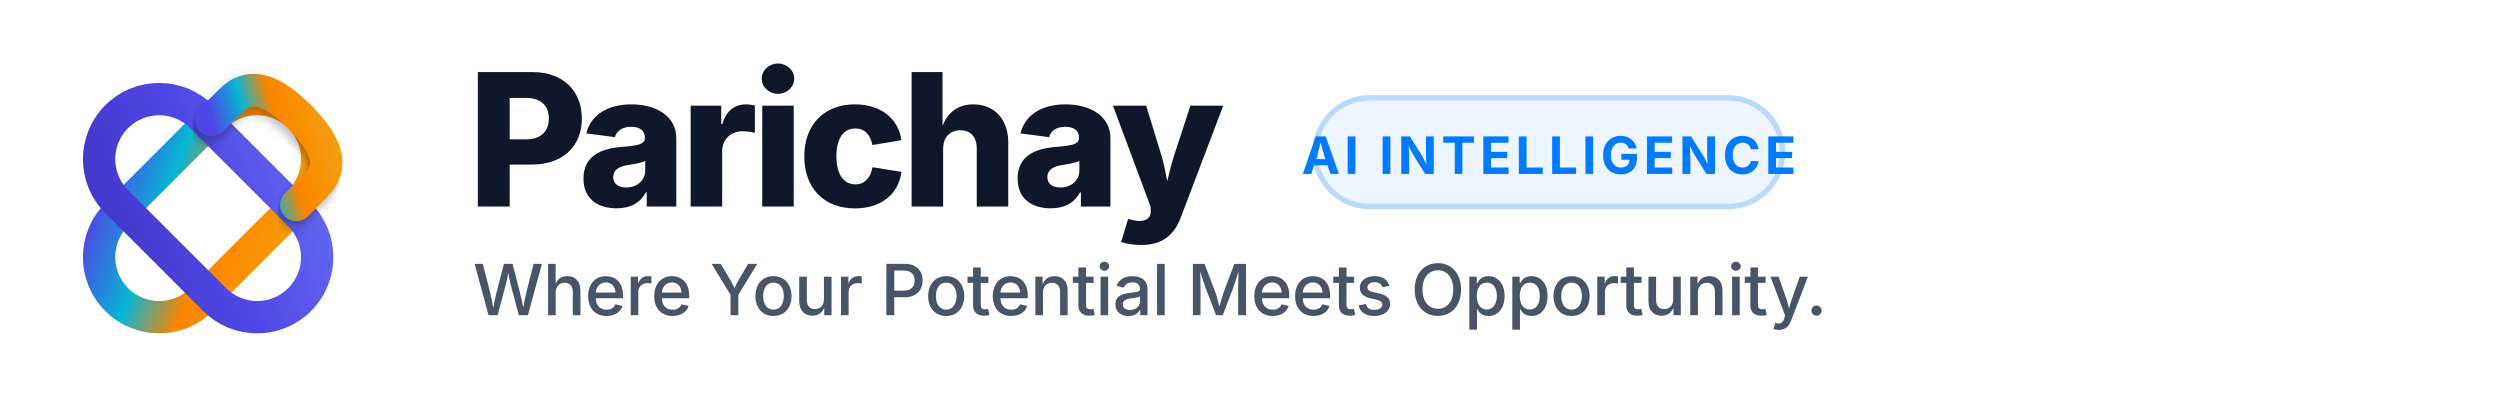
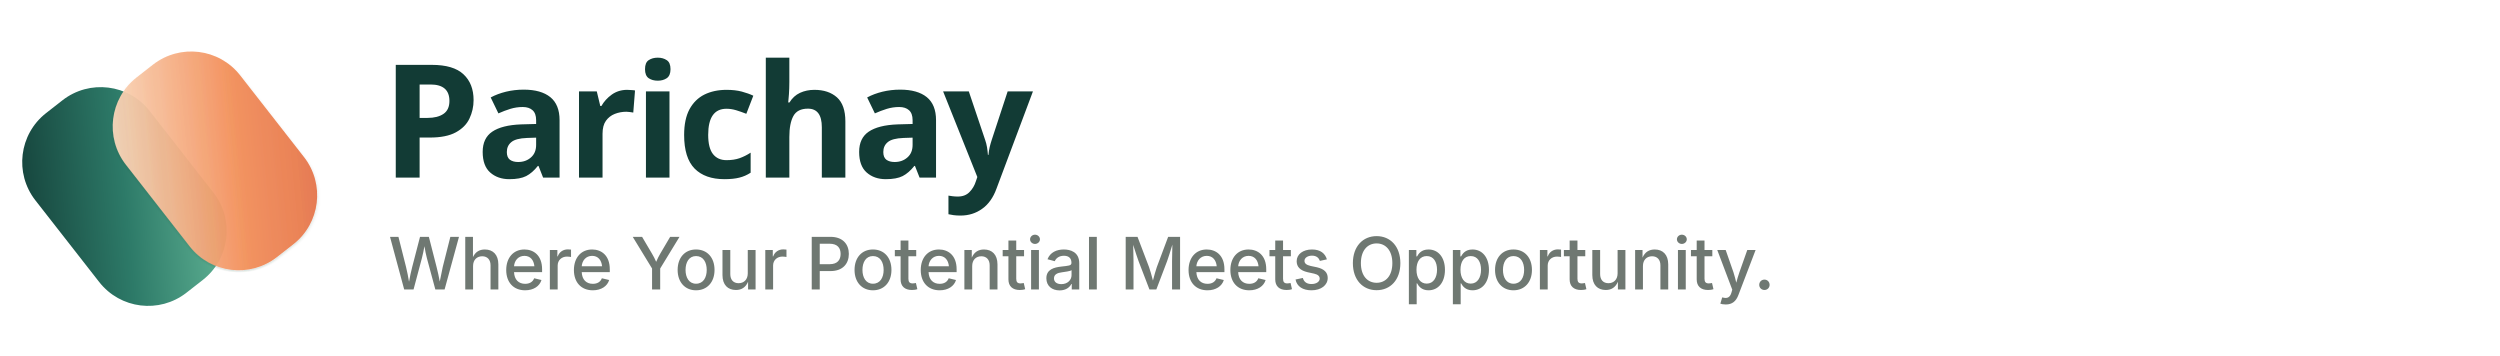
- <svg xmlns="http://www.w3.org/2000/svg" viewBox="0 0 460 76" width="460" height="76" fill="none">
+ <svg xmlns="http://www.w3.org/2000/svg" viewBox="0 0 380 54" width="380" height="54" fill="none">
  <defs>
-     <linearGradient id="pGradBlue" x1="0%" y1="0%" x2="100%" y2="100%">
-       <stop offset="0%" stop-color="#4338CA" />
-       <stop offset="50%" stop-color="#4F46E5" />
-       <stop offset="100%" stop-color="#6366F1" />
+     <linearGradient id="logoTealGrad" x1="0%" y1="0%" x2="100%" y2="100%">
+       <stop offset="0%" stop-color="#123B35" />
+       <stop offset="50%" stop-color="#2D7A68" />
+       <stop offset="100%" stop-color="#6BBF9E" />
    </linearGradient>
-     <linearGradient id="pGradWarm" x1="100%" y1="0%" x2="0%" y2="100%">
-       <stop offset="0%" stop-color="#F59E0B" />
-       <stop offset="45%" stop-color="#FB8500" />
-       <stop offset="70%" stop-color="#06B6D4" />
-       <stop offset="100%" stop-color="#4F46E5" />
+     <linearGradient id="logoPeachGrad" x1="0%" y1="0%" x2="100%" y2="100%">
+       <stop offset="0%" stop-color="#FCE5CE" />
+       <stop offset="60%" stop-color="#F28E58" />
+       <stop offset="100%" stop-color="#E26D46" />
    </linearGradient>
-     <filter id="knotShadow" x="-20%" y="-20%" width="140%" height="140%">
-       <feDropShadow dx="0.5" dy="1.2" stdDeviation="1.0" flood-opacity="0.28" />
+     <filter id="logoShadow" x="-20%" y="-20%" width="140%" height="140%">
+       <feDropShadow dx="-1" dy="2" stdDeviation="2" flood-color="#123B35" flood-opacity="0.16" />
    </filter>
  </defs>
-   <g transform="translate(6, 6) scale(0.85)">
-     <g transform="rotate(45 38 38)">
-       <rect x="25" y="10" width="26" height="56" rx="13" stroke="url(#pGradWarm)" stroke-width="7" stroke-linecap="round" stroke-linejoin="round" />
+   <g transform="translate(26, 27) rotate(-38) scale(0.105)">
+     <g transform="translate(-70, -20)">
+       <rect x="-105" y="-165" width="210" height="330" rx="90" fill="url(#logoTealGrad)" />
    </g>
-     <g transform="rotate(-45 38 38)">
-       <rect x="25" y="10" width="26" height="56" rx="13" stroke="url(#pGradBlue)" stroke-width="7" stroke-linecap="round" stroke-linejoin="round" />
-     </g>
-     <g transform="rotate(45 38 38)" filter="url(#knotShadow)">
-       <path d="M 25 24 L 25 18 C 25 12 30 10 38 10 C 46 10 51 12 51 18 L 51 24" stroke="url(#pGradWarm)" stroke-width="7" stroke-linecap="round" />
+     <g transform="translate(65, 20)" filter="url(#logoShadow)">
+       <rect x="-105" y="-165" width="210" height="330" rx="90" fill="url(#logoPeachGrad)" opacity="0.94" />
    </g>
  </g>
-   <g transform="translate(86, 0)">
-     <text x="0" y="38" font-family="'Plus Jakarta Sans', 'Inter', -apple-system, sans-serif" font-size="34" font-weight="800" letter-spacing="-0.035em" fill="#0F172A">Parichay</text>
-     <rect x="156" y="18" width="86" height="20" rx="10" fill="#EDF5FF" stroke="#BAdafE" stroke-width="1" />
-     <text x="199" y="32" font-family="'Inter', sans-serif" font-size="9.5" font-weight="700" letter-spacing="0.08em" text-anchor="middle" fill="#007BFF">AI INTELLIGENCE</text>
-     <text x="1" y="58" font-family="'Inter', -apple-system, sans-serif" font-size="13" font-weight="500" letter-spacing="-0.01em" fill="#475569">Where Your Potential Meets Opportunity.</text>
+   <g transform="translate(58, 0)">
+     <text x="0" y="27" font-family="'Plus Jakarta Sans', sans-serif" font-size="24" font-weight="800" letter-spacing="-0.03em" fill="#123B35">Parichay</text>
+     <text x="1" y="44" font-family="'Inter', sans-serif" font-size="11" font-weight="500" letter-spacing="-0.01em" fill="#6F7872">Where Your Potential Meets Opportunity.</text>
  </g>
</svg>
